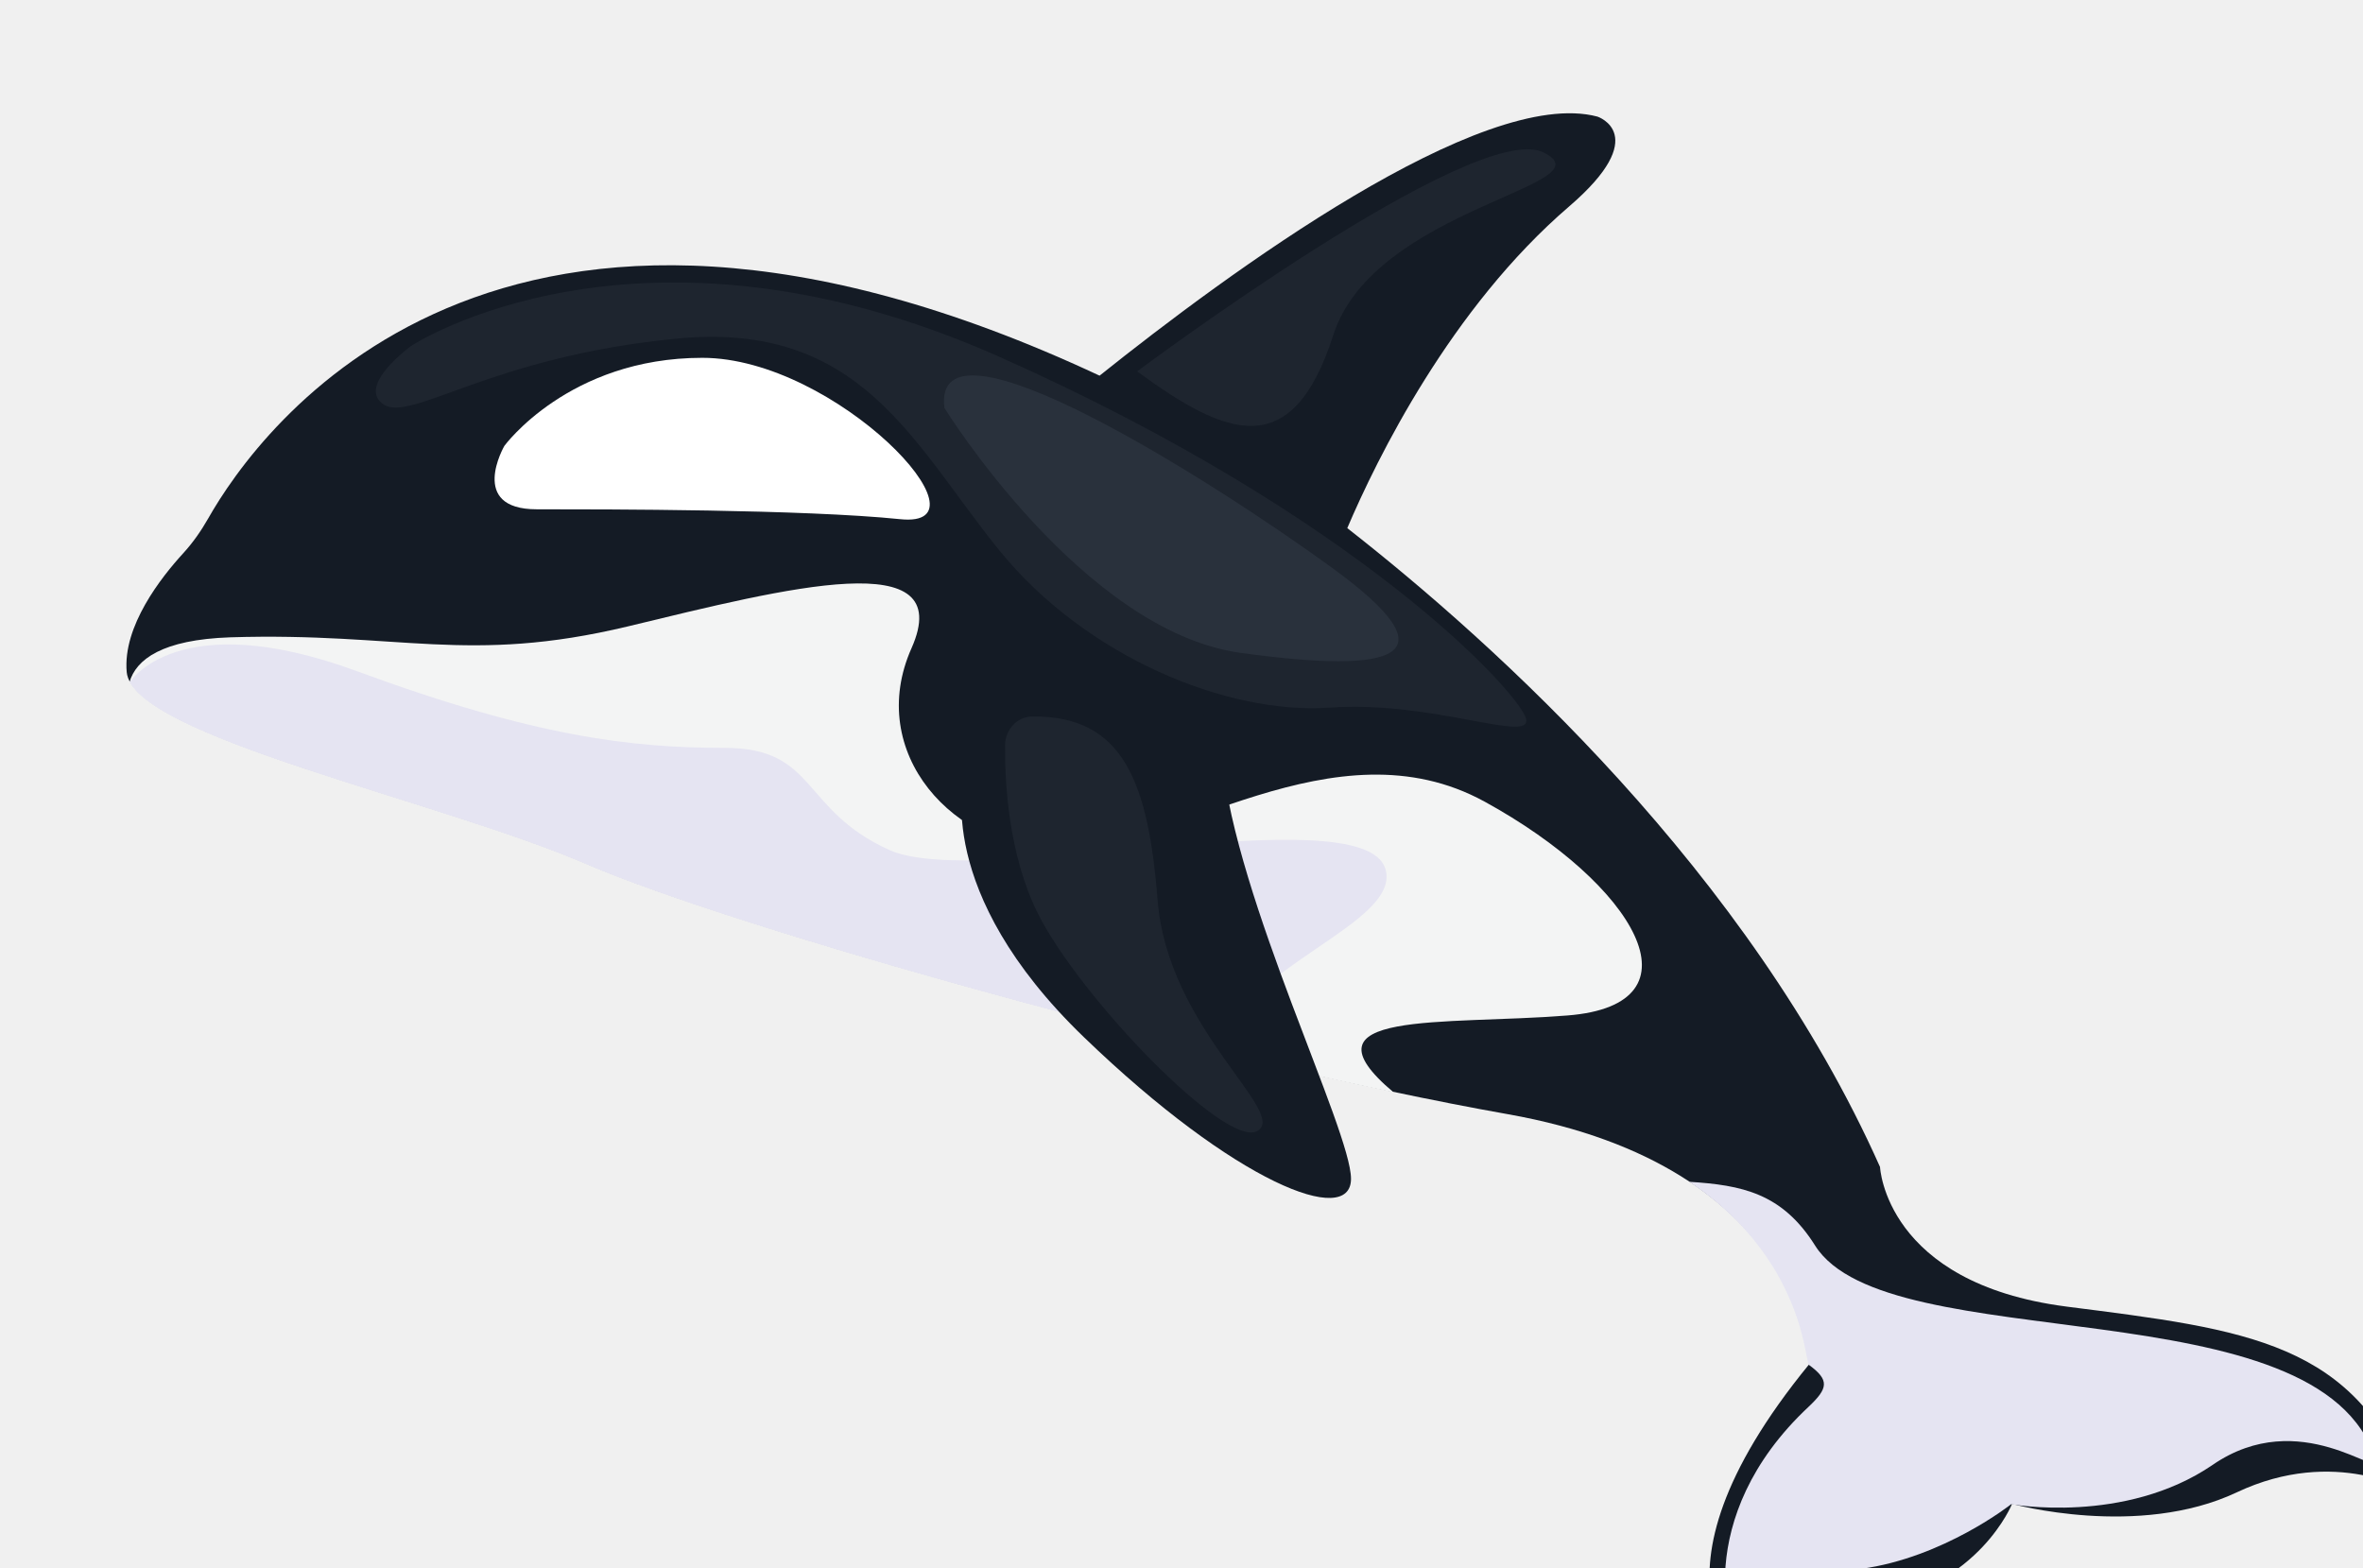
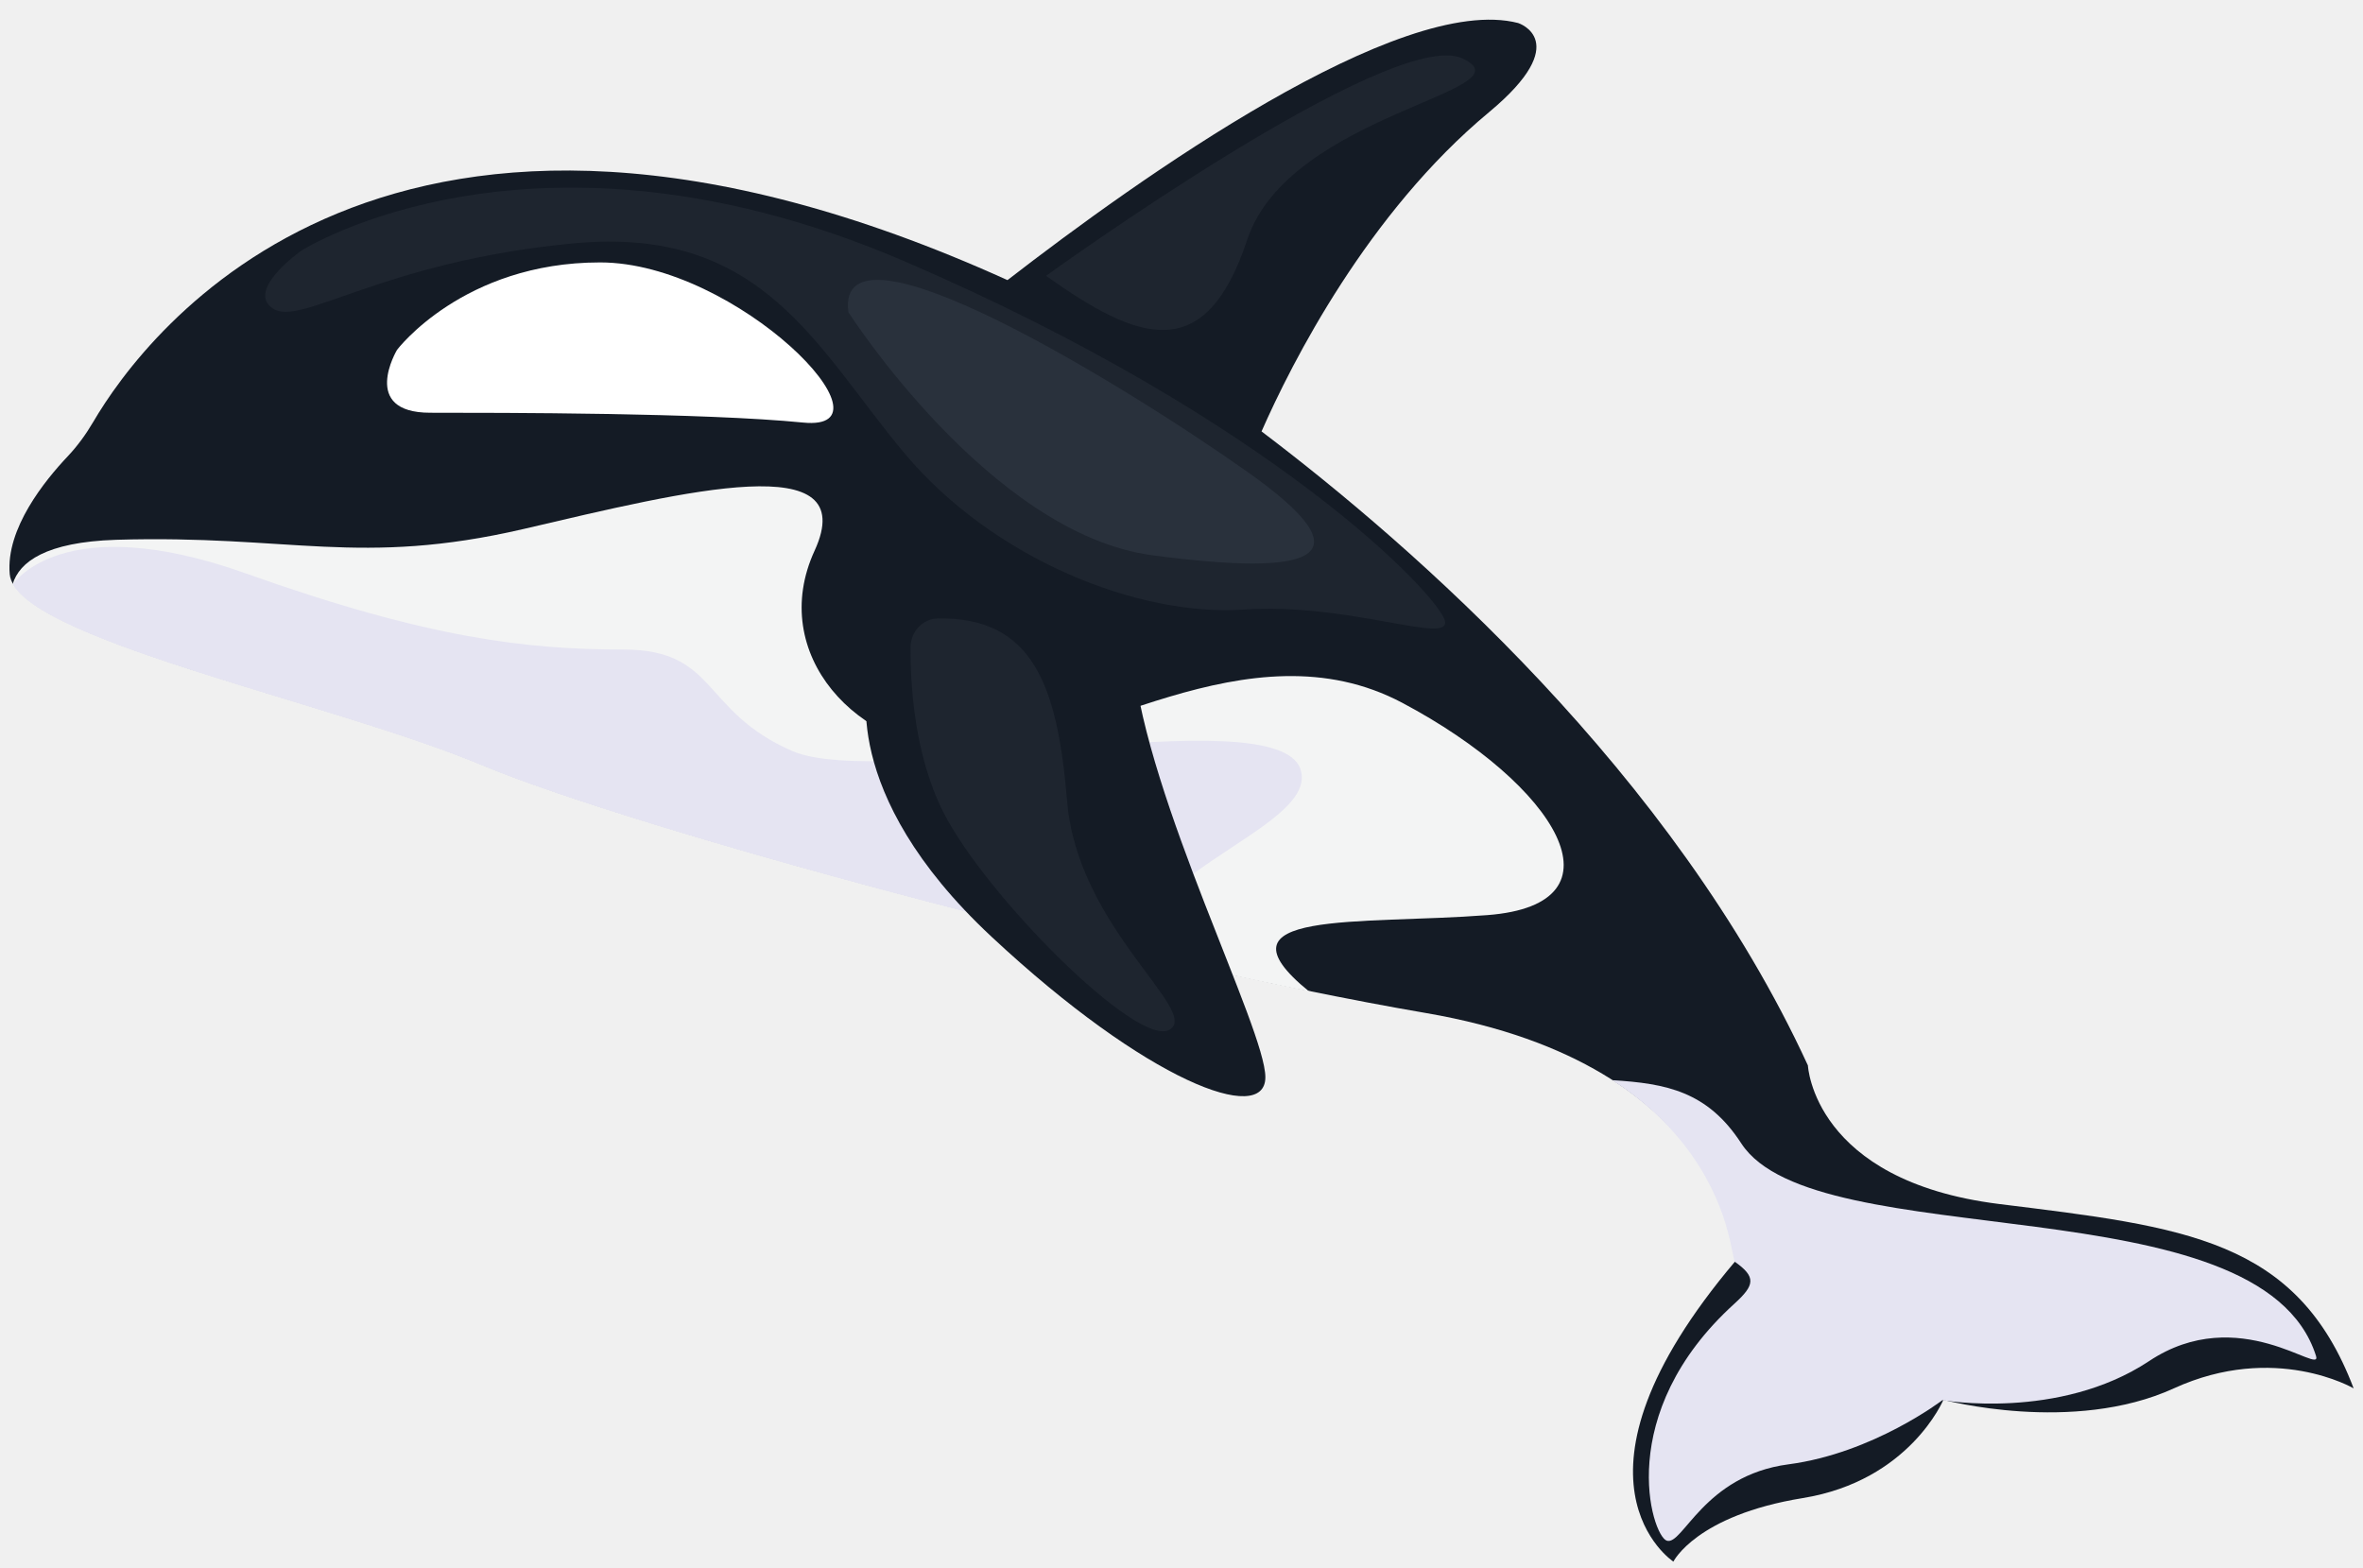
<svg xmlns="http://www.w3.org/2000/svg" width="202" height="134" fill="none">
  <g>
-     <g id="svg_27" stroke="null">
-       <g id="svg_28" stroke="null">
-         <path id="svg_29" d="m60.623,62.186c0,0 -8.556,4.316 -8.529,22.935s4.012,28.887 6.935,26.066c2.896,-2.821 9.964,-23.753 17.616,-32.836c7.599,-9.084 -16.022,-16.164 -16.022,-16.164l0,0z" stroke="null" />
-         <path id="svg_30" d="m176.628,111.695c-15.464,-2.003 -15.915,-11.933 -15.915,-11.933c-11.213,-25.163 -32.92,-44.741 -45.541,-54.614c2.524,-5.924 8.848,-18.816 18.971,-27.505c7.121,-6.122 2.418,-7.673 2.418,-7.673c-9.857,-2.624 -31.592,13.372 -42.565,22.145c-51.546,-24.12 -71.952,4.711 -76.203,12.215c-0.611,1.072 -1.302,2.059 -2.126,2.962c-1.886,2.059 -5.181,6.234 -4.836,10.156c0.478,5.473 26.703,10.945 39.35,16.418c12.647,5.473 53.406,16.898 78.7,21.383c25.295,4.485 25.773,21.383 25.773,21.383c-15.464,18.901 -5.155,25.869 -5.155,25.869s1.886,-3.978 10.787,-5.473c8.901,-1.495 11.717,-8.463 11.717,-8.463s10.787,2.99 19.21,-0.987c8.423,-3.978 14.986,0 14.986,0c-4.729,-12.892 -14.109,-13.908 -29.572,-15.882l0,0l0,-0z" fill="#141B25" stroke="null" />
-         <path id="svg_31" d="m35.142,29.575c0,0 19.423,-12.807 50.297,0.931s44.425,28.746 45.01,30.918c0.585,2.2 -7.944,-1.552 -16.766,-0.931s-20.884,-4.373 -28.244,-13.428c-7.36,-9.055 -11.771,-19.691 -27.659,-18.111c-15.889,1.552 -22.664,7.194 -25.002,5.614c-2.338,-1.58 2.365,-4.993 2.365,-4.993l0,0z" fill="#1E252F" stroke="null" />
-         <g id="svg_32" stroke="null">
-           <path id="svg_33" d="m126.915,68.533c-12.807,-7.024 -26.915,4.203 -36.188,4.203c-9.273,0 -16.766,-8.435 -12.807,-17.321c3.959,-8.914 -10.601,-5.162 -24.258,-1.862c-13.684,3.272 -19.423,0.48 -33.983,0.931c-5.819,0.197 -8.051,1.89 -8.609,3.837c2.87,5.191 27.075,10.381 39.085,15.572c11.133,4.824 44.027,14.246 68.976,19.493c-8.423,-7.081 4.251,-5.727 14.853,-6.573c11.903,-0.931 5.739,-11.256 -7.068,-18.28l0,0l0,-0z" fill="#F3F4F4" stroke="null" />
-           <path id="svg_34" d="m50.154,73.893c9.007,3.893 32.203,10.804 53.964,16.08c1.7,-7.335 15.836,-11.002 14.295,-15.741c-2.072,-6.234 -34.7,1.862 -42.353,-1.552c-7.652,-3.442 -6.191,-8.745 -14.109,-8.745c-7.944,0 -16.181,-0.931 -31.485,-6.573c-15.304,-5.614 -19.37,0.959 -19.37,0.959c2.843,5.191 27.048,10.381 39.058,15.572l0,0z" fill="#E5E4F2" stroke="null" />
-           <path id="svg_35" d="m189.142,125.235c7.493,-5.162 14.454,1.326 13.923,-0.451c-4.623,-15.092 -41.715,-8.463 -47.906,-18.308c-2.816,-4.485 -6.271,-5.162 -10.761,-5.445c6.961,4.626 9.087,10.551 9.778,13.625c0.027,0.028 0.399,1.975 0.425,2.003c1.833,1.326 1.674,2.031 0,3.611c-10.123,9.479 -6.908,19.973 -5.659,20.424c1.329,0.48 3.082,-5.614 10.15,-6.573s12.833,-5.529 12.833,-5.529s9.698,1.777 17.217,-3.357l0,0l0,-0z" fill="#E5E4F2" stroke="null" />
+     <g stroke="null" id="svg_27">
+       <g stroke="null" id="svg_28">
+         <path stroke="null" d="m51.898,53.791c0,0 -8.774,4.284 -8.747,22.762s4.115,28.67 7.112,25.87c2.97,-2.8 10.219,-23.574 18.067,-32.589c7.793,-9.015 -16.432,-16.043 -16.432,-16.043l0,0z" id="svg_29" />
+         <path stroke="null" fill="#141B25" d="m170.871,102.927c-15.859,-1.988 -16.323,-11.843 -16.323,-11.843c-11.499,-24.974 -33.763,-44.404 -46.706,-54.203c2.589,-5.879 9.074,-18.674 19.456,-27.298c7.303,-6.075 2.48,-7.615 2.48,-7.615c-10.11,-2.604 -32.4,13.271 -43.654,21.978c-52.865,-23.938 -73.793,4.676 -78.153,12.123c-0.627,1.064 -1.335,2.044 -2.18,2.94c-1.935,2.044 -5.314,6.187 -4.959,10.079c0.49,5.432 27.386,10.863 40.357,16.295c12.971,5.432 54.772,16.771 80.714,21.222c25.942,4.452 26.432,21.222 26.432,21.222c-15.859,18.758 -5.286,25.674 -5.286,25.674s1.935,-3.948 11.063,-5.432c9.129,-1.484 12.017,-8.399 12.017,-8.399s11.063,2.968 19.702,-0.98c8.638,-3.948 15.369,0 15.369,0c-4.85,-12.795 -14.47,-13.803 -30.329,-15.763l0,0l0,-0z" id="svg_30" />
+         <path stroke="null" fill="#1E252F" d="m25.765,21.426c0,0 19.92,-12.711 51.584,0.924s45.562,28.53 46.161,30.685c0.6,2.184 -8.148,-1.54 -17.195,-0.924s-21.418,-4.34 -28.967,-13.327c-7.548,-8.987 -12.072,-19.542 -28.367,-17.974c-16.295,1.54 -23.244,7.139 -25.642,5.572c-2.398,-1.568 2.425,-4.956 2.425,-4.956l0,0z" id="svg_31" />
+         <g stroke="null" id="svg_32">
+           <path stroke="null" fill="#F3F4F4" d="m119.886,60.09c-13.134,-6.971 -27.604,4.172 -37.114,4.172c-9.51,0 -17.195,-8.371 -13.134,-17.191c4.06,-8.847 -10.873,-5.124 -24.879,-1.848c-14.034,3.248 -19.92,0.476 -34.853,0.924c-5.968,0.196 -8.257,1.876 -8.829,3.808c2.943,5.152 27.768,10.303 40.085,15.455c11.418,4.788 45.153,14.139 70.741,19.346c-8.638,-7.027 4.36,-5.684 15.233,-6.523c12.208,-0.924 5.886,-11.171 -7.248,-18.142l0,0l0,-0z" id="svg_33" />
+           <path stroke="null" fill="#E5E4F2" d="m41.161,65.41c9.238,3.864 33.027,10.723 55.345,15.959c1.744,-7.279 16.241,-10.919 14.66,-15.623c-2.125,-6.187 -35.588,1.848 -43.436,-1.54c-7.848,-3.416 -6.349,-8.679 -14.47,-8.679c-8.148,0 -16.595,-0.924 -32.291,-6.523c-15.696,-5.572 -19.865,0.952 -19.865,0.952c2.916,5.152 27.74,10.303 40.057,15.455l0,0z" id="svg_34" />
+           <path stroke="null" fill="#E5E4F2" d="m183.705,116.365c7.684,-5.124 14.824,1.316 14.279,-0.448c-4.741,-14.979 -42.782,-8.399 -49.132,-18.17c-2.888,-4.452 -6.431,-5.124 -11.036,-5.404c7.139,4.592 9.319,10.471 10.028,13.523c0.027,0.028 0.409,1.96 0.436,1.988c1.88,1.316 1.717,2.016 0,3.584c-10.382,9.407 -7.085,19.822 -5.804,20.27c1.363,0.476 3.161,-5.572 10.409,-6.523s13.162,-5.488 13.162,-5.488s9.946,1.764 17.658,-3.332l0,0l0,-0z" id="svg_35" />
        </g>
-         <path id="svg_36" d="m43.113,38.123c0,0 -3.135,5.416 2.763,5.416c5.899,0 22.824,0 31.087,0.846c8.263,0.846 -5.5,-13.795 -16.925,-13.795c-11.425,0 -16.925,7.532 -16.925,7.532l0,-0z" fill="#FFFFFF" stroke="null" />
-         <path id="svg_37" d="m82.437,66.531c0,0 -2.763,9.62 10.229,22.145c12.993,12.525 22.824,16.277 22.824,12.102s-9.831,-23.809 -11.027,-35.911c-1.169,-12.13 -22.027,1.664 -22.027,1.664l0,-0z" fill="#141B25" stroke="null" />
+         <path stroke="null" fill="#FFFFFF" d="m33.94,29.909c0,0 -3.215,5.376 2.834,5.376c6.049,0 23.408,0 31.882,0.84c8.475,0.84 -5.641,-13.691 -17.358,-13.691c-11.717,0 -17.358,7.475 -17.358,7.475l0,-0z" id="svg_36" />
+         <path stroke="null" fill="#141B25" d="m74.27,58.103c0,0 -2.834,9.547 10.491,21.978c13.325,12.431 23.408,16.155 23.408,12.011s-10.082,-23.63 -11.309,-35.641c-1.199,-12.039 -22.59,1.652 -22.59,1.652l0,-0z" id="svg_37" />
      </g>
-       <path id="svg_38" d="m97.21,31.748c0,0 28.828,-21.552 34.7,-18.731c5.872,2.821 -14.428,4.683 -17.935,15.628s-9.114,8.717 -16.766,3.103l-0,0z" fill="#1E252F" stroke="null" />
-       <path id="svg_39" d="m88.202,61.255c-1.249,0.028 -2.258,1.1 -2.285,2.426c-0.027,3.216 0.292,9.281 2.737,14.274c3.534,7.194 16.181,20.311 18.838,18.731s-7.652,-8.745 -8.529,-19.691c-0.797,-10.015 -2.87,-15.854 -10.761,-15.741l0,0l0,-0z" fill="#1E252F" stroke="null" />
-       <path id="svg_40" d="m80.736,34.879c0,0 11.771,19.042 25.295,20.932c13.524,1.862 18.227,0.31 7.944,-7.194c-10.283,-7.504 -34.408,-22.794 -33.239,-13.738l0,0z" fill="#29313C" stroke="null" />
+       <path stroke="null" fill="#1E252F" d="m89.421,23.582c0,0 29.566,-21.39 35.588,-18.59c6.022,2.8 -14.797,4.648 -18.394,15.511s-9.347,8.651 -17.195,3.08l-0,0z" id="svg_38" />
+       <path stroke="null" fill="#1E252F" d="m80.183,52.867c-1.281,0.028 -2.316,1.092 -2.343,2.408c-0.027,3.192 0.3,9.211 2.807,14.167c3.624,7.139 16.595,20.158 19.32,18.59s-7.848,-8.679 -8.747,-19.542c-0.818,-9.939 -2.943,-15.735 -11.036,-15.623l0,0l0,-0z" id="svg_39" />
+       <path stroke="null" fill="#29313C" d="m72.526,26.689c0,0 12.072,18.898 25.942,20.774c13.87,1.848 18.693,0.308 8.148,-7.139c-10.546,-7.447 -35.289,-22.622 -34.09,-13.635l0,0z" id="svg_40" />
    </g>
  </g>
</svg>
